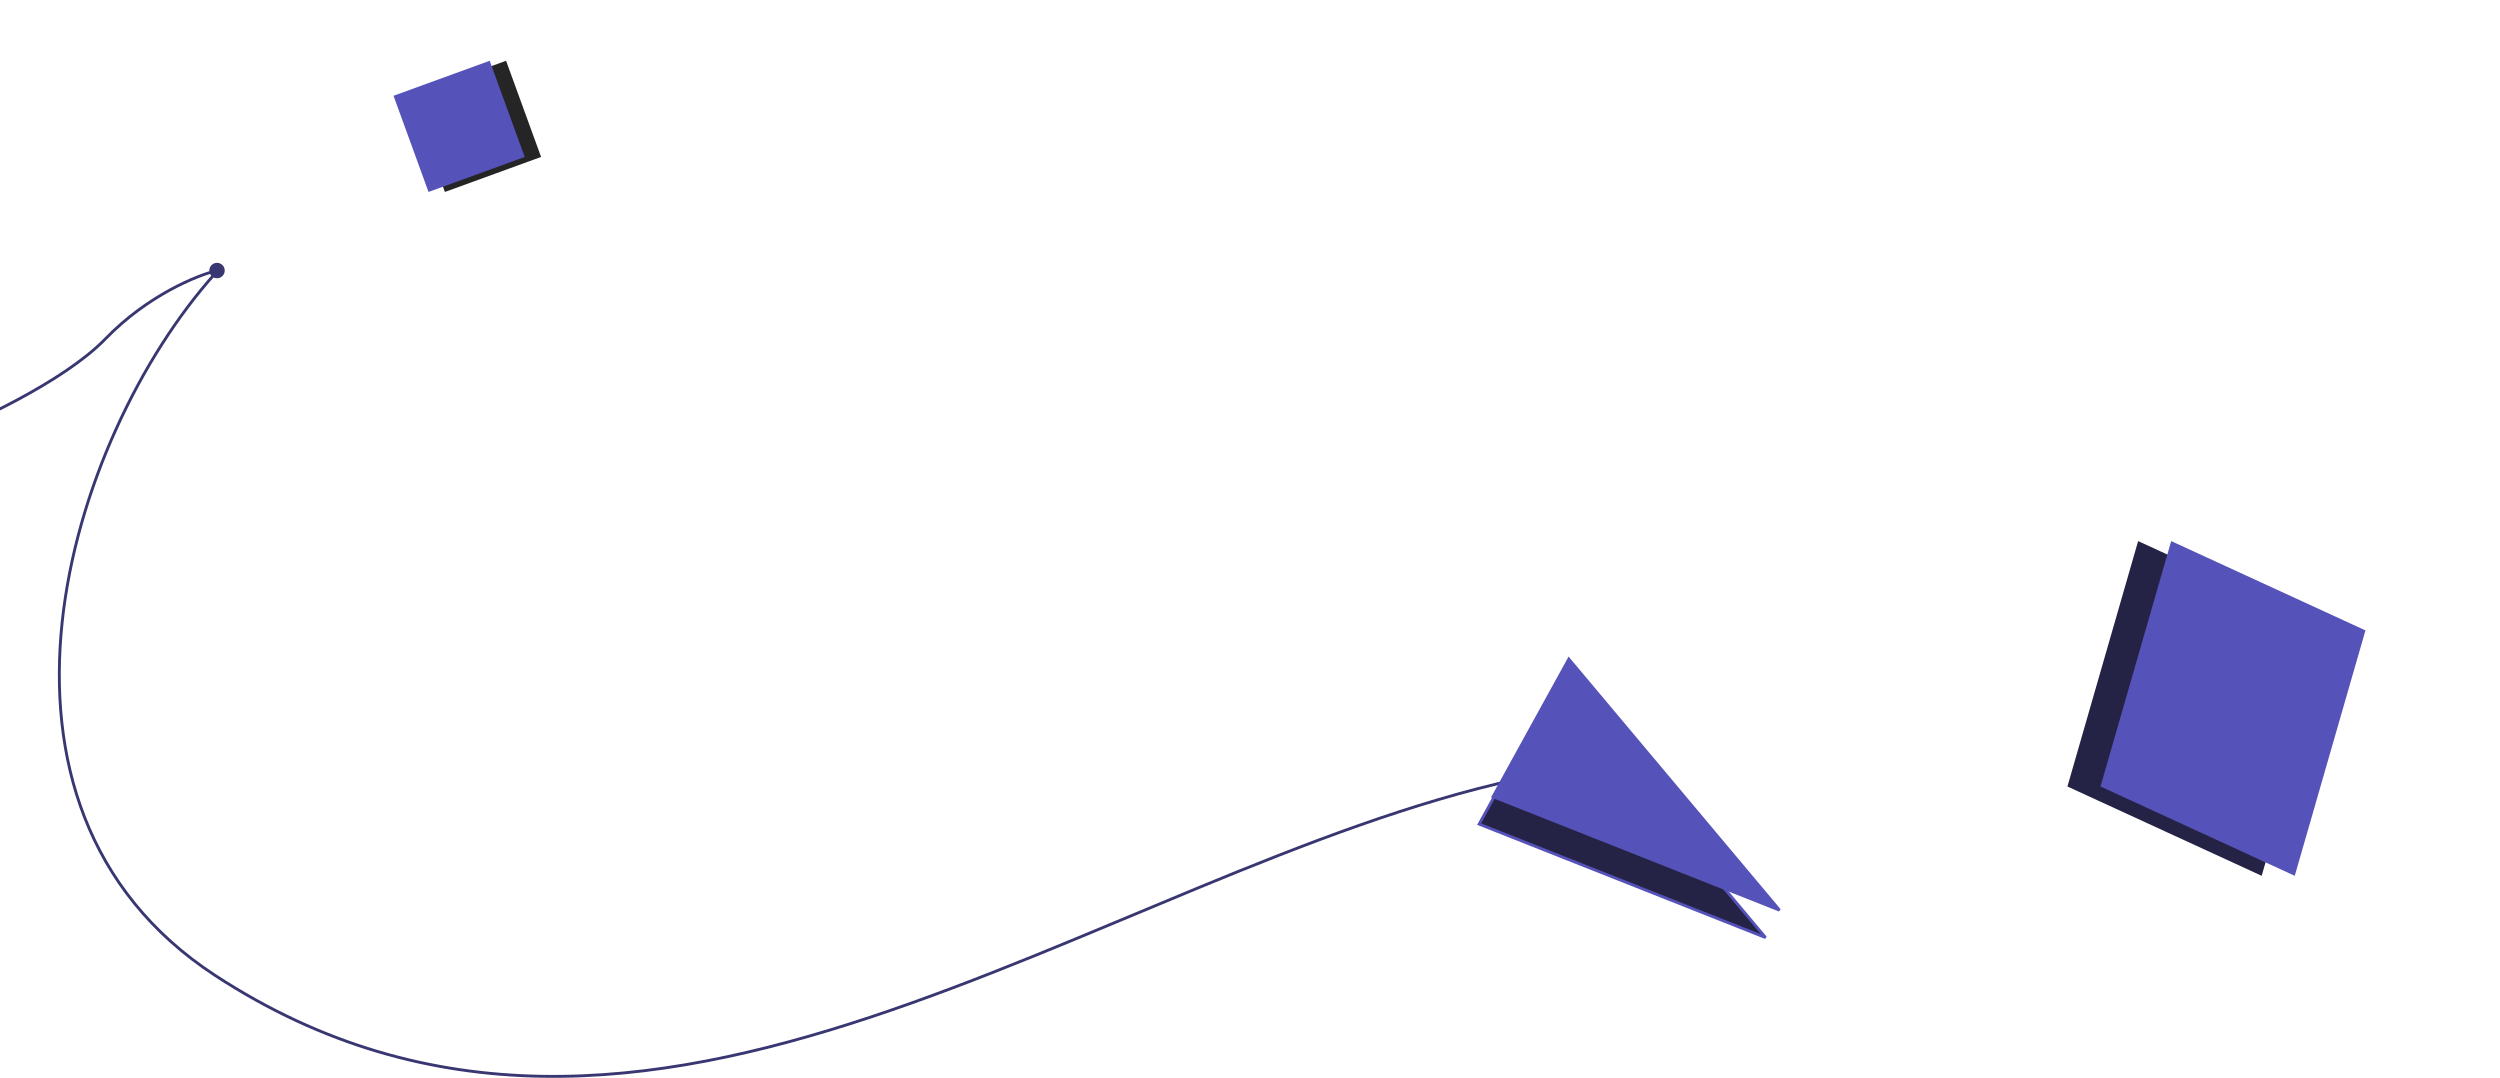
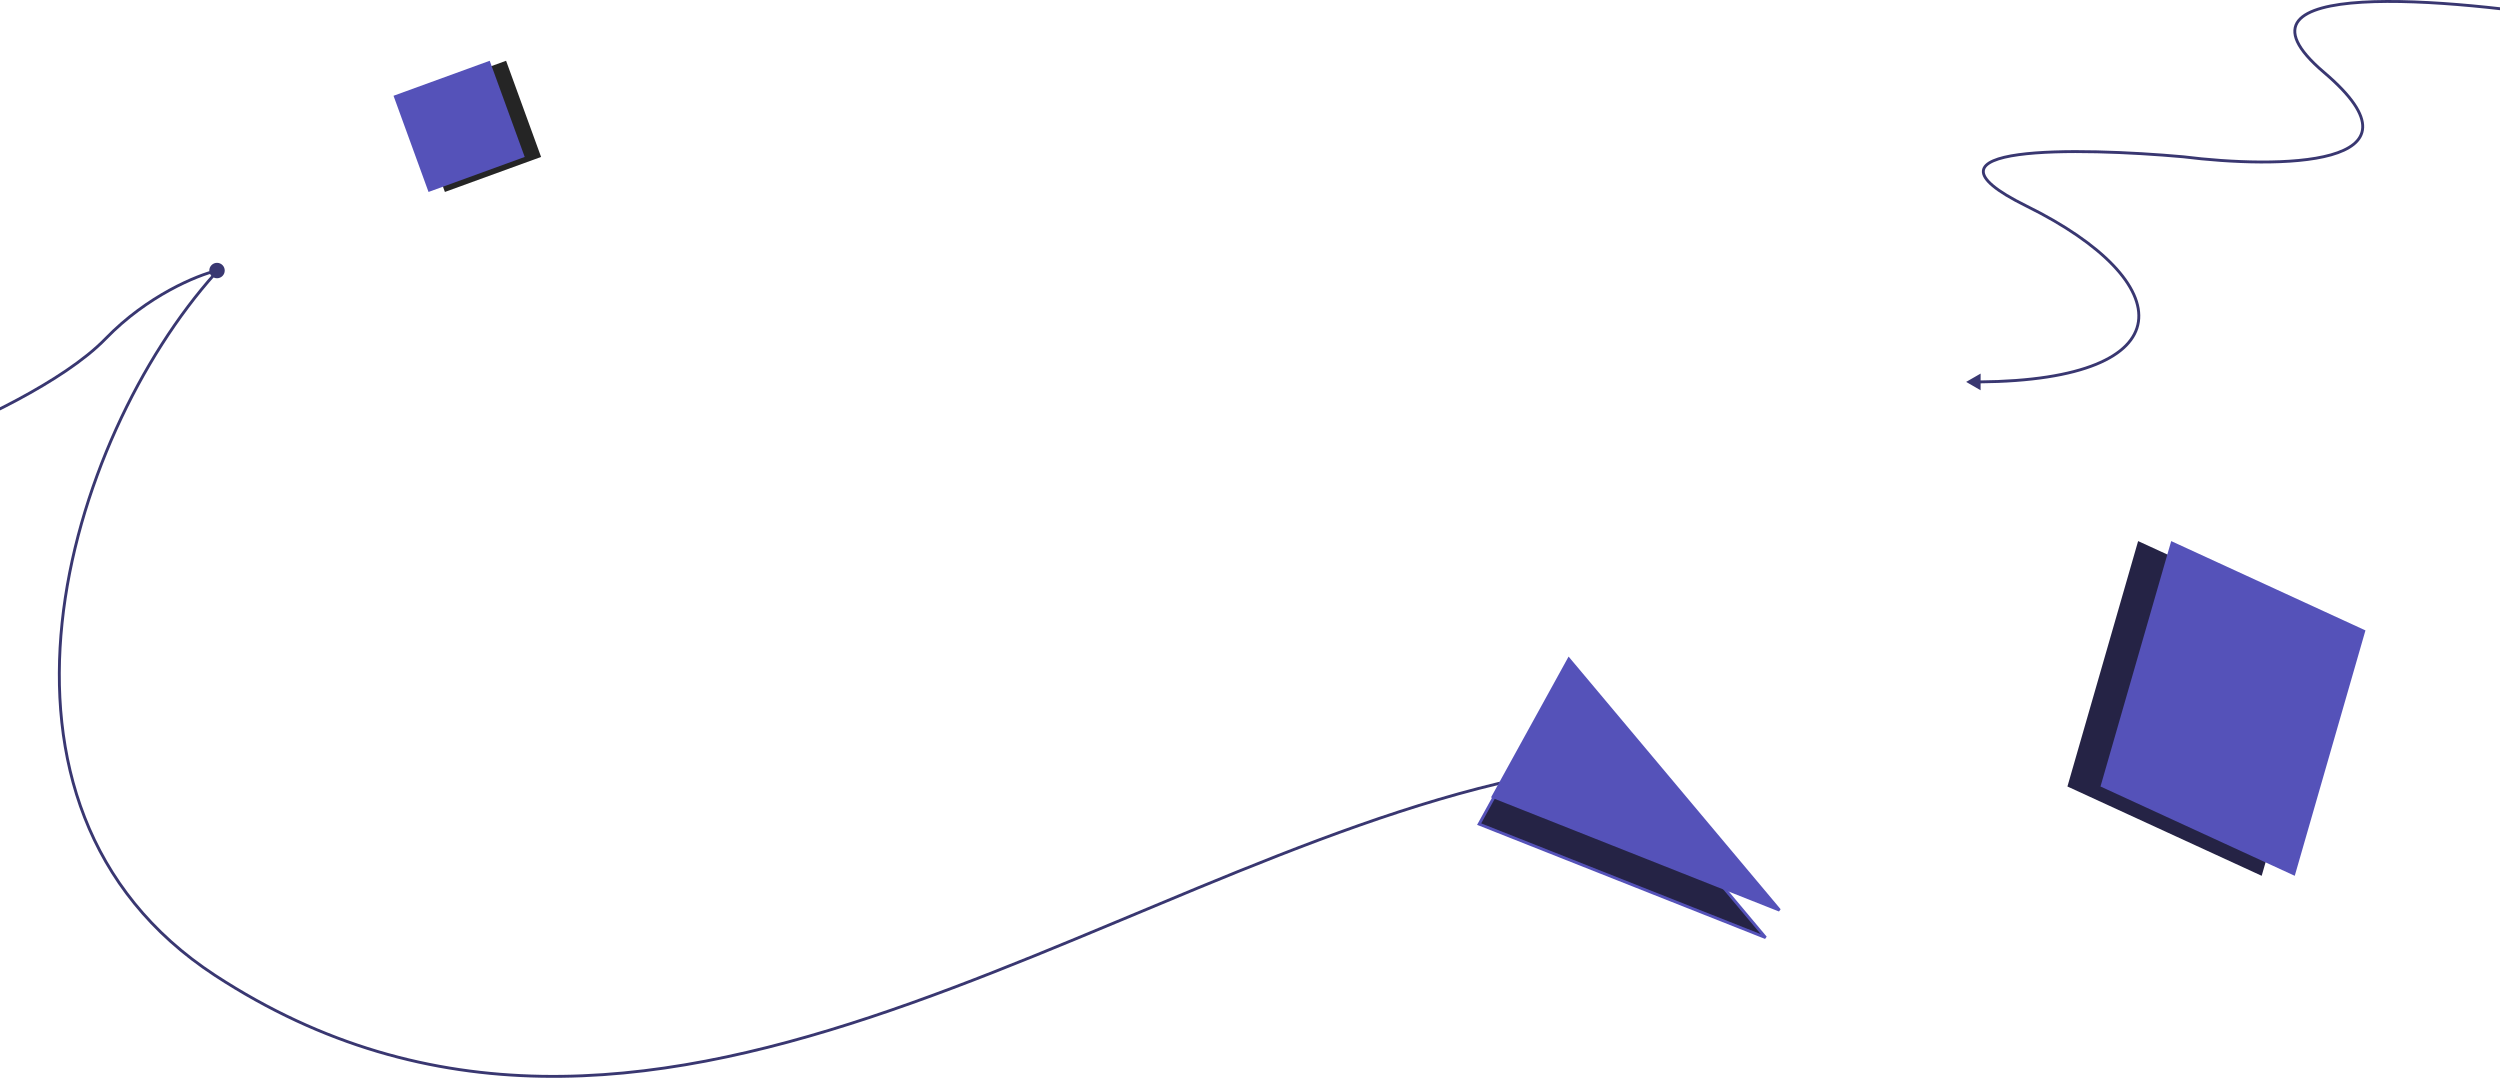
<svg xmlns="http://www.w3.org/2000/svg" width="1728" height="745" viewBox="0 0 1728 745" fill="none">
  <rect x="283.32" y="66.198" width="70.749" height="70.749" transform="rotate(-20 283.32 66.1976)" fill="#252525" />
  <rect x="272" y="66.198" width="70.749" height="70.749" transform="rotate(-20 272 66.1976)" fill="#5552B9" />
  <rect width="147.782" height="176.522" transform="matrix(-0.908557 -0.417761 -0.276848 0.960914 1612.14 435.737)" fill="#252345" />
  <rect width="147.782" height="176.522" transform="matrix(-0.908557 -0.417761 -0.276848 0.960914 1635 435.737)" fill="#5552B9" />
  <path d="M148.739 189C46.326 303.36 -31.034 556.877 148.739 674.239C446.34 868.524 758.891 602.015 1049 538.517" stroke="#393771" stroke-width="2" />
  <path d="M1074.75 474.545L1022.38 569.622L1220.37 648.06L1074.75 474.545Z" fill="#252345" stroke="#5552B9" stroke-width="2" />
  <path d="M1084.38 455.581L1032.01 550.658L1230 629.096L1084.38 455.581Z" fill="#5552B9" stroke="#5552B9" stroke-width="2" />
  <path d="M144.667 187C144.667 189.946 147.054 192.333 150 192.333C152.946 192.333 155.333 189.946 155.333 187C155.333 184.054 152.946 181.667 150 181.667C147.054 181.667 144.667 184.054 144.667 187ZM-47.643 304.934C-33.515 299.536 -10.519 289.565 12.595 277.181C35.688 264.808 58.991 249.979 73.659 234.845L72.222 233.453C57.779 248.356 34.703 263.067 11.65 275.418C-11.383 287.759 -34.301 297.695 -48.357 303.066L-47.643 304.934ZM73.659 234.845C102.623 204.961 136.838 191.136 150.23 187.973L149.77 186.027C136.049 189.267 101.481 203.265 72.222 233.453L73.659 234.845Z" fill="#393771" />
+   <path d="M1509.08 108.374L1509.2 107.382L1509.19 107.38L1509.17 107.378L1509.08 108.374ZM1400.69 142.411L1401.13 141.514L1400.69 142.411ZM1359 263.972L1368.99 269.759L1369.01 258.212L1359 263.972ZM1787.17 13.38C1740.83 5.544 1676.12 -2.091 1632.69 0.523C1621.83 1.177 1612.26 2.474 1604.62 4.586C1597.01 6.689 1591.16 9.643 1587.93 13.732C1586.3 15.797 1585.35 18.143 1585.19 20.772C1585.02 23.39 1585.64 26.227 1587.06 29.284C1589.89 35.374 1595.94 42.489 1605.7 50.786L1607 49.262C1597.31 41.028 1591.52 34.139 1588.88 28.443C1587.56 25.606 1587.05 23.104 1587.18 20.897C1587.32 18.702 1588.11 16.739 1589.5 14.971C1592.33 11.392 1597.67 8.583 1605.15 6.514C1612.6 4.454 1622.02 3.169 1632.81 2.52C1676 -0.08 1740.53 7.521 1786.83 15.352L1787.17 13.38ZM1605.7 50.786C1615.39 59.021 1622.11 66.193 1626.35 72.413C1630.59 78.64 1632.29 83.832 1632.1 88.135C1631.91 92.396 1629.86 95.945 1626.24 98.91C1622.59 101.894 1617.36 104.259 1610.94 106.074C1598.11 109.703 1580.79 111.051 1562.58 110.975C1544.39 110.9 1525.39 109.404 1509.2 107.382L1508.96 109.366C1525.2 111.396 1544.29 112.899 1562.58 112.975C1580.84 113.051 1598.38 111.704 1611.49 107.999C1618.04 106.147 1623.55 103.685 1627.5 100.458C1631.47 97.211 1633.88 93.165 1634.1 88.223C1634.31 83.323 1632.37 77.704 1628 71.287C1623.62 64.864 1616.76 57.56 1607 49.262L1605.7 50.786ZM1509.17 107.378C1473.04 104.136 1424.16 101.937 1395.13 105.925C1387.88 106.922 1381.79 108.314 1377.43 110.211C1373.13 112.08 1370.16 114.603 1369.89 118.05C1369.62 121.432 1372.02 125.121 1376.85 129.164C1381.73 133.26 1389.38 137.946 1400.25 143.308L1401.13 141.514C1390.32 136.179 1382.84 131.576 1378.13 127.631C1373.36 123.633 1371.7 120.53 1371.88 118.208C1372.06 115.952 1374.05 113.862 1378.23 112.045C1382.33 110.257 1388.21 108.895 1395.41 107.906C1424.19 103.952 1472.86 106.129 1508.99 109.37L1509.17 107.378ZM1400.25 143.308C1426.74 156.38 1446.84 170.394 1459.88 184.043C1472.94 197.718 1478.75 210.869 1477.08 222.264C1475.41 233.609 1466.24 243.64 1448.3 250.934C1430.37 258.225 1403.87 262.689 1368.01 262.984L1368.02 264.984C1404.01 264.688 1430.79 260.212 1449.05 252.787C1467.31 245.365 1477.24 234.904 1479.06 222.555C1480.86 210.257 1474.55 196.512 1461.32 182.662C1448.07 168.787 1427.75 154.649 1401.13 141.514L1400.25 143.308Z" fill="#393771" />
</svg>
